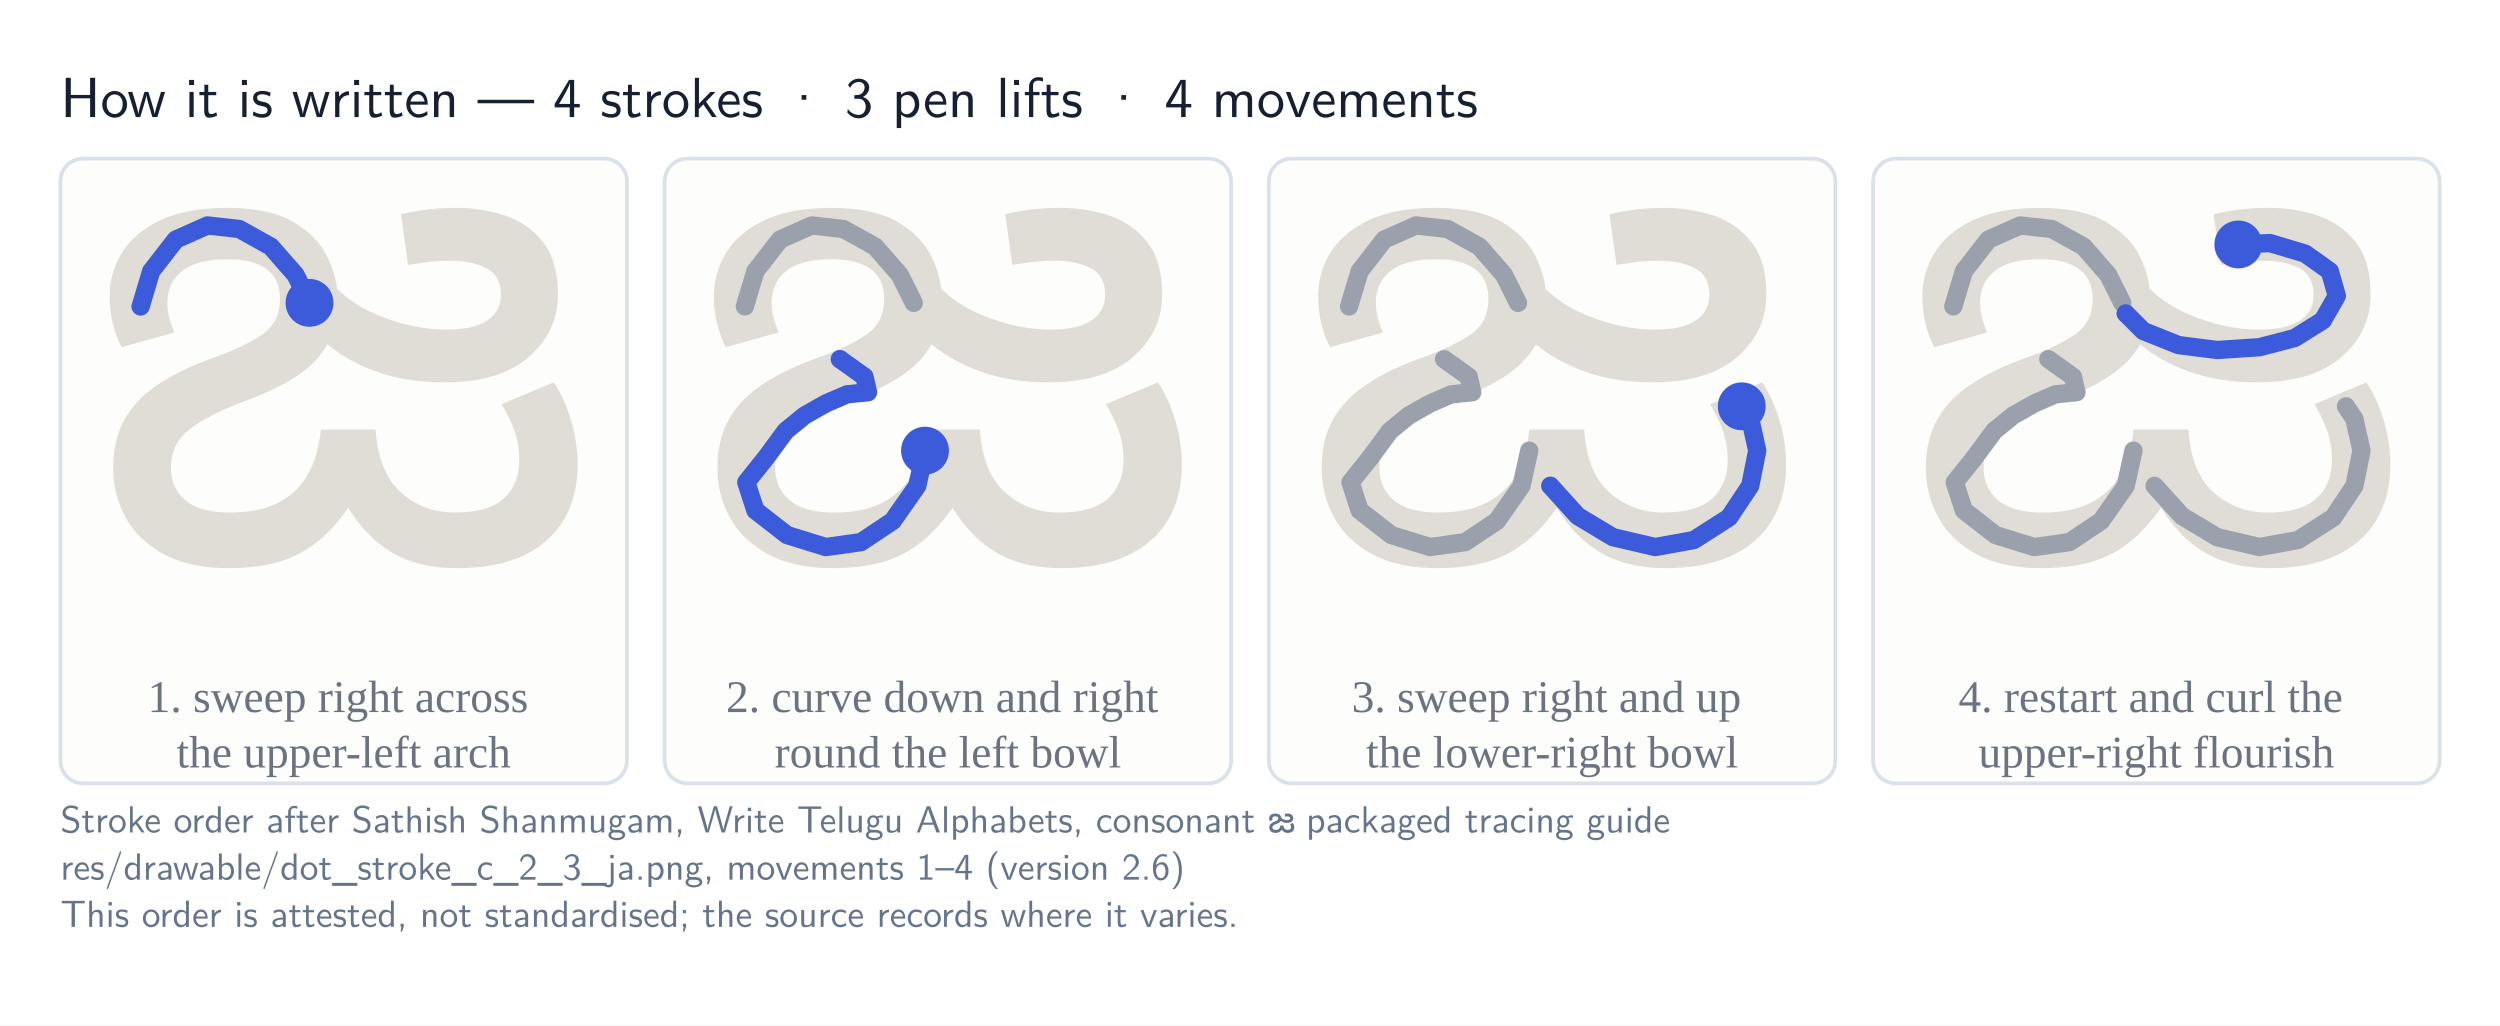
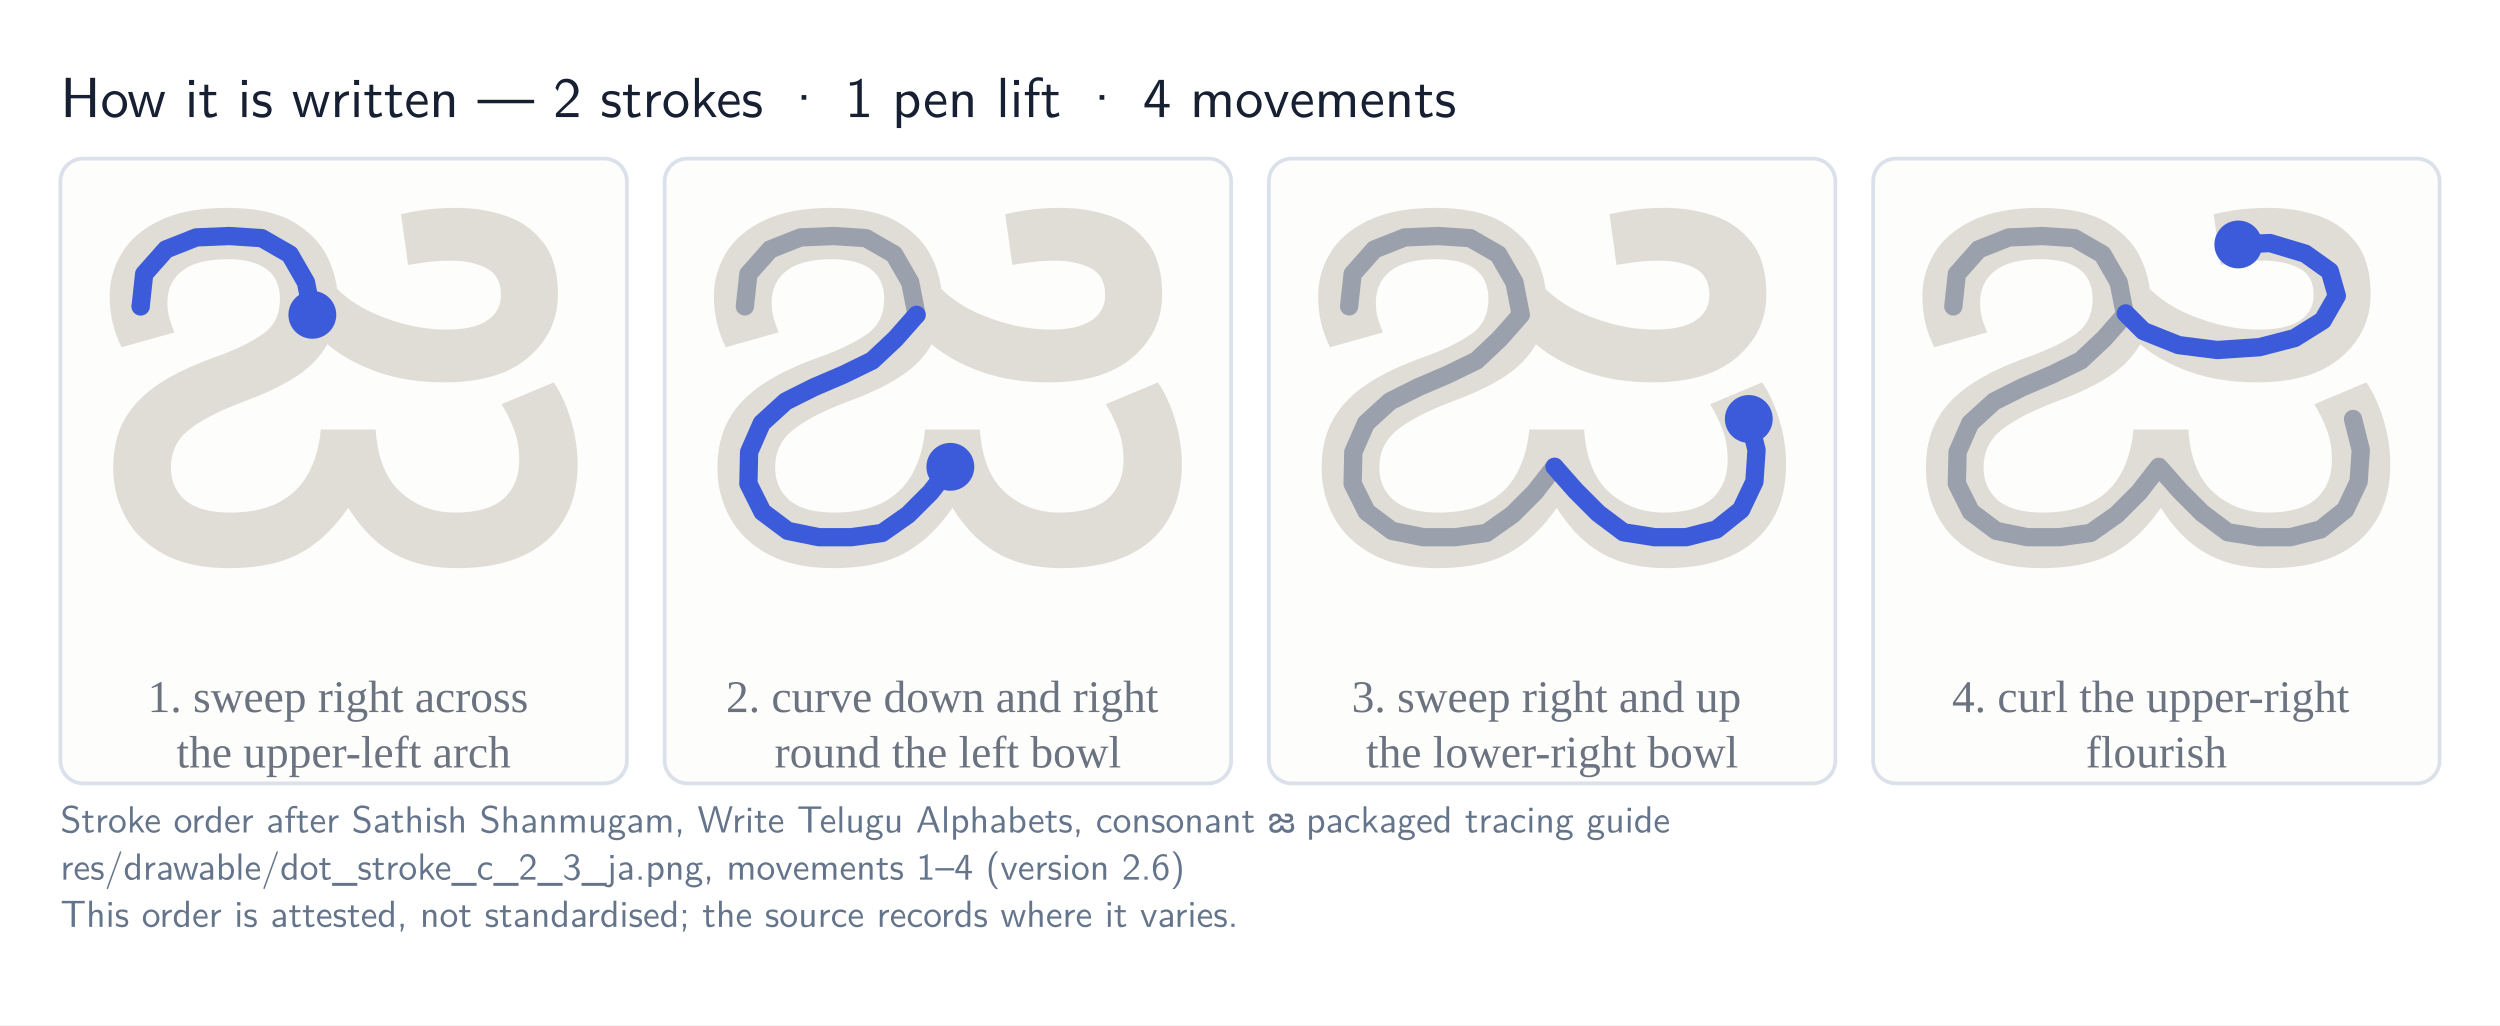
- <svg xmlns="http://www.w3.org/2000/svg" width="662" height="271.43" viewBox="0 0 662 271.43" role="img" aria-label="How to write జ: 4 strokes · 3 pen lifts · 4 movements">
+ <svg xmlns="http://www.w3.org/2000/svg" width="662" height="271.43" viewBox="0 0 662 271.43" role="img" aria-label="How to write జ: 2 strokes · 1 pen lift · 4 movements">
  <rect x="0" y="0" width="662" height="271.43" fill="#ffffff" />
-   <text x="16" y="31" font-family="Latin Modern Sans, sans-serif" font-size="15" fill="#172033">How it is written — 4 strokes · 3 pen lifts · 4 movements</text>
+   <text x="16" y="31" font-family="Latin Modern Sans, sans-serif" font-size="15" fill="#172033">How it is written — 2 strokes · 1 pen lift · 4 movements</text>
  <rect x="16" y="42" width="150" height="165.43" rx="6" fill="#fdfdfc" stroke="#dbe1ea" stroke-width="1" />
  <svg x="16" y="42" width="150" height="165.43" viewBox="-34 -570 805 887.8" preserveAspectRatio="xMidYMid meet" overflow="hidden">
    <g transform="scale(1,-1)">
      <path class="ductus__glyph" d="M530 -12Q492 -12 462.5 -1.5Q433 9 409.5 31Q386 53 366 89L386 90Q360 49 333 27Q306 5 275 -3.5Q244 -12 205 -12Q150 -12 113.5 7.5Q77 27 59 59.5Q41 92 41 130Q41 171 57.5 200Q74 229 107 250.5Q140 272 189 289Q230 304 254 321Q278 338 278 371Q278 387 271 399.5Q264 412 247.5 419.5Q231 427 203 427Q160 427 139 410.5Q118 394 118 365Q118 352 121.5 341Q125 330 128 323L53 302Q45 317 40.5 335.5Q36 354 36 375Q36 407 53 435.5Q70 464 107 482Q144 500 203 500Q263 500 297 480Q331 460 345.5 430Q360 400 360 370Q360 332 345 305.5Q330 279 300.5 260Q271 241 227 225Q174 205 148.5 184.5Q123 164 123 131Q123 102 143.5 84.5Q164 67 207 67Q249 67 276.5 81.5Q304 96 318.5 123Q333 150 336 185L414 185Q418 124 450 95.5Q482 67 527 67Q574 67 596 87Q618 107 618 142Q618 165 611 184Q604 203 593 221L667 252Q682 230 691.5 198.5Q701 167 701 135Q701 89 681 56Q661 23 623 5.5Q585 -12 530 -12ZM673 377Q673 324 631.5 288Q590 252 512 252Q458 252 416 267Q374 282 345 306.5Q316 331 299 357L335 414Q364 370 415 348.5Q466 327 514 327Q541 327 558 333Q575 339 583.5 350Q592 361 592 376Q592 404 571 414.5Q550 425 521 425Q503 425 488 423Q473 421 460 419L450 491Q462 494 482 497Q502 500 529 500Q565 500 598 489Q631 478 652 451Q673 424 673 377Z" fill="#e0ddd6" fill-rule="nonzero" />
      <path class="ductus__done" d="M80 360 L80 360" fill="none" stroke="#9aa1ad" stroke-width="26" stroke-linecap="round" stroke-linejoin="round" />
-       <path class="ductus__pen" d="M80 360 L95 410 L130 455 L175 475 L220 470 L265 445 L300 405 L320 365" fill="none" stroke="#3b5bdb" stroke-width="26" stroke-linecap="round" stroke-linejoin="round" />
-       <circle class="ductus__tip" cx="320" cy="365" r="34" fill="#3b5bdb" />
+       <path class="ductus__pen" d="M80 360 L85 406 L116 441 L159 458 L206 460 L252 457 L292 434 L315 394 L324 348" fill="none" stroke="#3b5bdb" stroke-width="26" stroke-linecap="round" stroke-linejoin="round" />
+       <circle class="ductus__tip" cx="324" cy="348" r="34" fill="#3b5bdb" />
    </g>
    <text class="ductus__caption" x="368.5" y="216.5" text-anchor="middle" font-size="64.5" fill="#6b7280">
      <tspan x="368.5" y="216.5">1. sweep right across</tspan>
      <tspan x="368.5" y="295.2">the upper-left arch</tspan>
    </text>
  </svg>
  <rect x="176" y="42" width="150" height="165.43" rx="6" fill="#fdfdfc" stroke="#dbe1ea" stroke-width="1" />
  <svg x="176" y="42" width="150" height="165.43" viewBox="-34 -570 805 887.8" preserveAspectRatio="xMidYMid meet" overflow="hidden">
    <g transform="scale(1,-1)">
      <path class="ductus__glyph" d="M530 -12Q492 -12 462.5 -1.5Q433 9 409.5 31Q386 53 366 89L386 90Q360 49 333 27Q306 5 275 -3.5Q244 -12 205 -12Q150 -12 113.5 7.5Q77 27 59 59.5Q41 92 41 130Q41 171 57.5 200Q74 229 107 250.5Q140 272 189 289Q230 304 254 321Q278 338 278 371Q278 387 271 399.5Q264 412 247.5 419.5Q231 427 203 427Q160 427 139 410.5Q118 394 118 365Q118 352 121.5 341Q125 330 128 323L53 302Q45 317 40.5 335.5Q36 354 36 375Q36 407 53 435.5Q70 464 107 482Q144 500 203 500Q263 500 297 480Q331 460 345.5 430Q360 400 360 370Q360 332 345 305.5Q330 279 300.5 260Q271 241 227 225Q174 205 148.5 184.5Q123 164 123 131Q123 102 143.5 84.5Q164 67 207 67Q249 67 276.5 81.5Q304 96 318.5 123Q333 150 336 185L414 185Q418 124 450 95.5Q482 67 527 67Q574 67 596 87Q618 107 618 142Q618 165 611 184Q604 203 593 221L667 252Q682 230 691.5 198.5Q701 167 701 135Q701 89 681 56Q661 23 623 5.5Q585 -12 530 -12ZM673 377Q673 324 631.5 288Q590 252 512 252Q458 252 416 267Q374 282 345 306.5Q316 331 299 357L335 414Q364 370 415 348.5Q466 327 514 327Q541 327 558 333Q575 339 583.5 350Q592 361 592 376Q592 404 571 414.5Q550 425 521 425Q503 425 488 423Q473 421 460 419L450 491Q462 494 482 497Q502 500 529 500Q565 500 598 489Q631 478 652 451Q673 424 673 377Z" fill="#e0ddd6" fill-rule="nonzero" />
-       <path class="ductus__done" d="M80 360 L95 410 L130 455 L175 475 L220 470 L265 445 L300 405 L320 365" fill="none" stroke="#9aa1ad" stroke-width="26" stroke-linecap="round" stroke-linejoin="round" />
-       <path class="ductus__done" d="M215 285 L215 285" fill="none" stroke="#9aa1ad" stroke-width="26" stroke-linecap="round" stroke-linejoin="round" />
-       <path class="ductus__pen" d="M215 285 L250 260 L255 238 L225 235 L195 222 L165 205 L138 183 L110 145 L82 110 L95 70 L140 35 L195 18 L245 25 L290 55 L325 105 L336 155" fill="none" stroke="#3b5bdb" stroke-width="26" stroke-linecap="round" stroke-linejoin="round" />
-       <circle class="ductus__tip" cx="336" cy="155" r="34" fill="#3b5bdb" />
+       <path class="ductus__done" d="M80 360 L85 406 L116 441 L159 458 L206 460 L252 457 L292 434 L315 394 L324 348 L324 348" fill="none" stroke="#9aa1ad" stroke-width="26" stroke-linecap="round" stroke-linejoin="round" />
+       <path class="ductus__pen" d="M324 348 L294 314 L261 283 L220 263 L178 245 L138 225 L104 194 L86 153 L85 108 L105 68 L141 41 L185 32 L231 32 L275 38 L312 64 L344 96 L372 132" fill="none" stroke="#3b5bdb" stroke-width="26" stroke-linecap="round" stroke-linejoin="round" />
+       <circle class="ductus__tip" cx="372" cy="132" r="34" fill="#3b5bdb" />
    </g>
    <text class="ductus__caption" x="368.5" y="216.5" text-anchor="middle" font-size="64.5" fill="#6b7280">
      <tspan x="368.5" y="216.5">2. curve down and right</tspan>
      <tspan x="368.5" y="295.2">round the left bowl</tspan>
    </text>
  </svg>
  <rect x="336" y="42" width="150" height="165.43" rx="6" fill="#fdfdfc" stroke="#dbe1ea" stroke-width="1" />
  <svg x="336" y="42" width="150" height="165.43" viewBox="-34 -570 805 887.8" preserveAspectRatio="xMidYMid meet" overflow="hidden">
    <g transform="scale(1,-1)">
      <path class="ductus__glyph" d="M530 -12Q492 -12 462.5 -1.5Q433 9 409.5 31Q386 53 366 89L386 90Q360 49 333 27Q306 5 275 -3.5Q244 -12 205 -12Q150 -12 113.5 7.5Q77 27 59 59.5Q41 92 41 130Q41 171 57.5 200Q74 229 107 250.5Q140 272 189 289Q230 304 254 321Q278 338 278 371Q278 387 271 399.5Q264 412 247.5 419.5Q231 427 203 427Q160 427 139 410.5Q118 394 118 365Q118 352 121.5 341Q125 330 128 323L53 302Q45 317 40.5 335.5Q36 354 36 375Q36 407 53 435.5Q70 464 107 482Q144 500 203 500Q263 500 297 480Q331 460 345.5 430Q360 400 360 370Q360 332 345 305.5Q330 279 300.5 260Q271 241 227 225Q174 205 148.5 184.5Q123 164 123 131Q123 102 143.5 84.5Q164 67 207 67Q249 67 276.5 81.5Q304 96 318.5 123Q333 150 336 185L414 185Q418 124 450 95.5Q482 67 527 67Q574 67 596 87Q618 107 618 142Q618 165 611 184Q604 203 593 221L667 252Q682 230 691.5 198.5Q701 167 701 135Q701 89 681 56Q661 23 623 5.5Q585 -12 530 -12ZM673 377Q673 324 631.5 288Q590 252 512 252Q458 252 416 267Q374 282 345 306.5Q316 331 299 357L335 414Q364 370 415 348.5Q466 327 514 327Q541 327 558 333Q575 339 583.5 350Q592 361 592 376Q592 404 571 414.5Q550 425 521 425Q503 425 488 423Q473 421 460 419L450 491Q462 494 482 497Q502 500 529 500Q565 500 598 489Q631 478 652 451Q673 424 673 377Z" fill="#e0ddd6" fill-rule="nonzero" />
-       <path class="ductus__done" d="M80 360 L95 410 L130 455 L175 475 L220 470 L265 445 L300 405 L320 365" fill="none" stroke="#9aa1ad" stroke-width="26" stroke-linecap="round" stroke-linejoin="round" />
-       <path class="ductus__done" d="M215 285 L250 260 L255 238 L225 235 L195 222 L165 205 L138 183 L110 145 L82 110 L95 70 L140 35 L195 18 L245 25 L290 55 L325 105 L336 155" fill="none" stroke="#9aa1ad" stroke-width="26" stroke-linecap="round" stroke-linejoin="round" />
-       <path class="ductus__done" d="M366 105 L366 105" fill="none" stroke="#9aa1ad" stroke-width="26" stroke-linecap="round" stroke-linejoin="round" />
-       <path class="ductus__pen" d="M366 105 L405 62 L455 32 L515 18 L570 28 L620 60 L650 105 L660 155 L650 200 L638 218" fill="none" stroke="#3b5bdb" stroke-width="26" stroke-linecap="round" stroke-linejoin="round" />
-       <circle class="ductus__tip" cx="638" cy="218" r="34" fill="#3b5bdb" />
+       <path class="ductus__done" d="M80 360 L85 406 L116 441 L159 458 L206 460 L252 457 L292 434 L315 394 L324 348 L294 314 L261 283 L220 263 L178 245 L138 225 L104 194 L86 153 L85 108 L105 68 L141 41 L185 32 L231 32 L275 38 L312 64 L344 96 L372 132 L372 132" fill="none" stroke="#9aa1ad" stroke-width="26" stroke-linecap="round" stroke-linejoin="round" />
+       <path class="ductus__pen" d="M372 132 L402 98 L434 66 L470 39 L514 32 L559 32 L602 43 L637 71 L656 111 L659 156 L648 200" fill="none" stroke="#3b5bdb" stroke-width="26" stroke-linecap="round" stroke-linejoin="round" />
+       <circle class="ductus__tip" cx="648" cy="200" r="34" fill="#3b5bdb" />
    </g>
    <text class="ductus__caption" x="368.5" y="216.5" text-anchor="middle" font-size="64.5" fill="#6b7280">
      <tspan x="368.5" y="216.5">3. sweep right and up</tspan>
      <tspan x="368.5" y="295.2">the lower-right bowl</tspan>
    </text>
  </svg>
  <rect x="496" y="42" width="150" height="165.43" rx="6" fill="#fdfdfc" stroke="#dbe1ea" stroke-width="1" />
  <svg x="496" y="42" width="150" height="165.43" viewBox="-34 -570 805 887.8" preserveAspectRatio="xMidYMid meet" overflow="hidden">
    <g transform="scale(1,-1)">
      <path class="ductus__glyph" d="M530 -12Q492 -12 462.5 -1.5Q433 9 409.5 31Q386 53 366 89L386 90Q360 49 333 27Q306 5 275 -3.5Q244 -12 205 -12Q150 -12 113.5 7.5Q77 27 59 59.5Q41 92 41 130Q41 171 57.5 200Q74 229 107 250.5Q140 272 189 289Q230 304 254 321Q278 338 278 371Q278 387 271 399.5Q264 412 247.5 419.5Q231 427 203 427Q160 427 139 410.5Q118 394 118 365Q118 352 121.5 341Q125 330 128 323L53 302Q45 317 40.5 335.5Q36 354 36 375Q36 407 53 435.5Q70 464 107 482Q144 500 203 500Q263 500 297 480Q331 460 345.5 430Q360 400 360 370Q360 332 345 305.5Q330 279 300.5 260Q271 241 227 225Q174 205 148.5 184.5Q123 164 123 131Q123 102 143.5 84.5Q164 67 207 67Q249 67 276.5 81.5Q304 96 318.5 123Q333 150 336 185L414 185Q418 124 450 95.5Q482 67 527 67Q574 67 596 87Q618 107 618 142Q618 165 611 184Q604 203 593 221L667 252Q682 230 691.5 198.5Q701 167 701 135Q701 89 681 56Q661 23 623 5.5Q585 -12 530 -12ZM673 377Q673 324 631.5 288Q590 252 512 252Q458 252 416 267Q374 282 345 306.5Q316 331 299 357L335 414Q364 370 415 348.5Q466 327 514 327Q541 327 558 333Q575 339 583.5 350Q592 361 592 376Q592 404 571 414.5Q550 425 521 425Q503 425 488 423Q473 421 460 419L450 491Q462 494 482 497Q502 500 529 500Q565 500 598 489Q631 478 652 451Q673 424 673 377Z" fill="#e0ddd6" fill-rule="nonzero" />
-       <path class="ductus__done" d="M80 360 L95 410 L130 455 L175 475 L220 470 L265 445 L300 405 L320 365" fill="none" stroke="#9aa1ad" stroke-width="26" stroke-linecap="round" stroke-linejoin="round" />
-       <path class="ductus__done" d="M215 285 L250 260 L255 238 L225 235 L195 222 L165 205 L138 183 L110 145 L82 110 L95 70 L140 35 L195 18 L245 25 L290 55 L325 105 L336 155" fill="none" stroke="#9aa1ad" stroke-width="26" stroke-linecap="round" stroke-linejoin="round" />
-       <path class="ductus__done" d="M366 105 L405 62 L455 32 L515 18 L570 28 L620 60 L650 105 L660 155 L650 200 L638 218" fill="none" stroke="#9aa1ad" stroke-width="26" stroke-linecap="round" stroke-linejoin="round" />
+       <path class="ductus__done" d="M80 360 L85 406 L116 441 L159 458 L206 460 L252 457 L292 434 L315 394 L324 348 L294 314 L261 283 L220 263 L178 245 L138 225 L104 194 L86 153 L85 108 L105 68 L141 41 L185 32 L231 32 L275 38 L312 64 L344 96 L372 132 L402 98 L434 66 L470 39 L514 32 L559 32 L602 43 L637 71 L656 111 L659 156 L648 200" fill="none" stroke="#9aa1ad" stroke-width="26" stroke-linecap="round" stroke-linejoin="round" />
      <path class="ductus__done" d="M325 350 L325 350" fill="none" stroke="#9aa1ad" stroke-width="26" stroke-linecap="round" stroke-linejoin="round" />
      <path class="ductus__pen" d="M325 350 L350 325 L400 305 L455 298 L515 302 L565 315 L605 340 L625 375 L615 410 L580 435 L530 450 L485 448" fill="none" stroke="#3b5bdb" stroke-width="26" stroke-linecap="round" stroke-linejoin="round" />
      <circle class="ductus__tip" cx="485" cy="448" r="34" fill="#3b5bdb" />
    </g>
    <text class="ductus__caption" x="368.5" y="216.5" text-anchor="middle" font-size="64.5" fill="#6b7280">
-       <tspan x="368.5" y="216.5">4. restart and curl the</tspan>
-       <tspan x="368.5" y="295.2">upper-right flourish</tspan>
+       <tspan x="368.5" y="216.5">4. curl the upper-right</tspan>
+       <tspan x="368.5" y="295.2">flourish</tspan>
    </text>
  </svg>
  <text x="16" y="220.43" font-family="Latin Modern Sans, sans-serif" font-size="10" fill="#64748b">Stroke order after Sathish Shanmugam, Write Telugu Alphabets, consonant జ packaged tracing guide</text>
  <text x="16" y="232.93" font-family="Latin Modern Sans, sans-serif" font-size="10" fill="#64748b">res/drawable/dot_stroke_c_2_3_ja.png, movements 1–4 (version 2.6)</text>
  <text x="16" y="245.43" font-family="Latin Modern Sans, sans-serif" font-size="10" fill="#64748b">This order is attested, not standardised; the source records where it varies.</text>
</svg>
